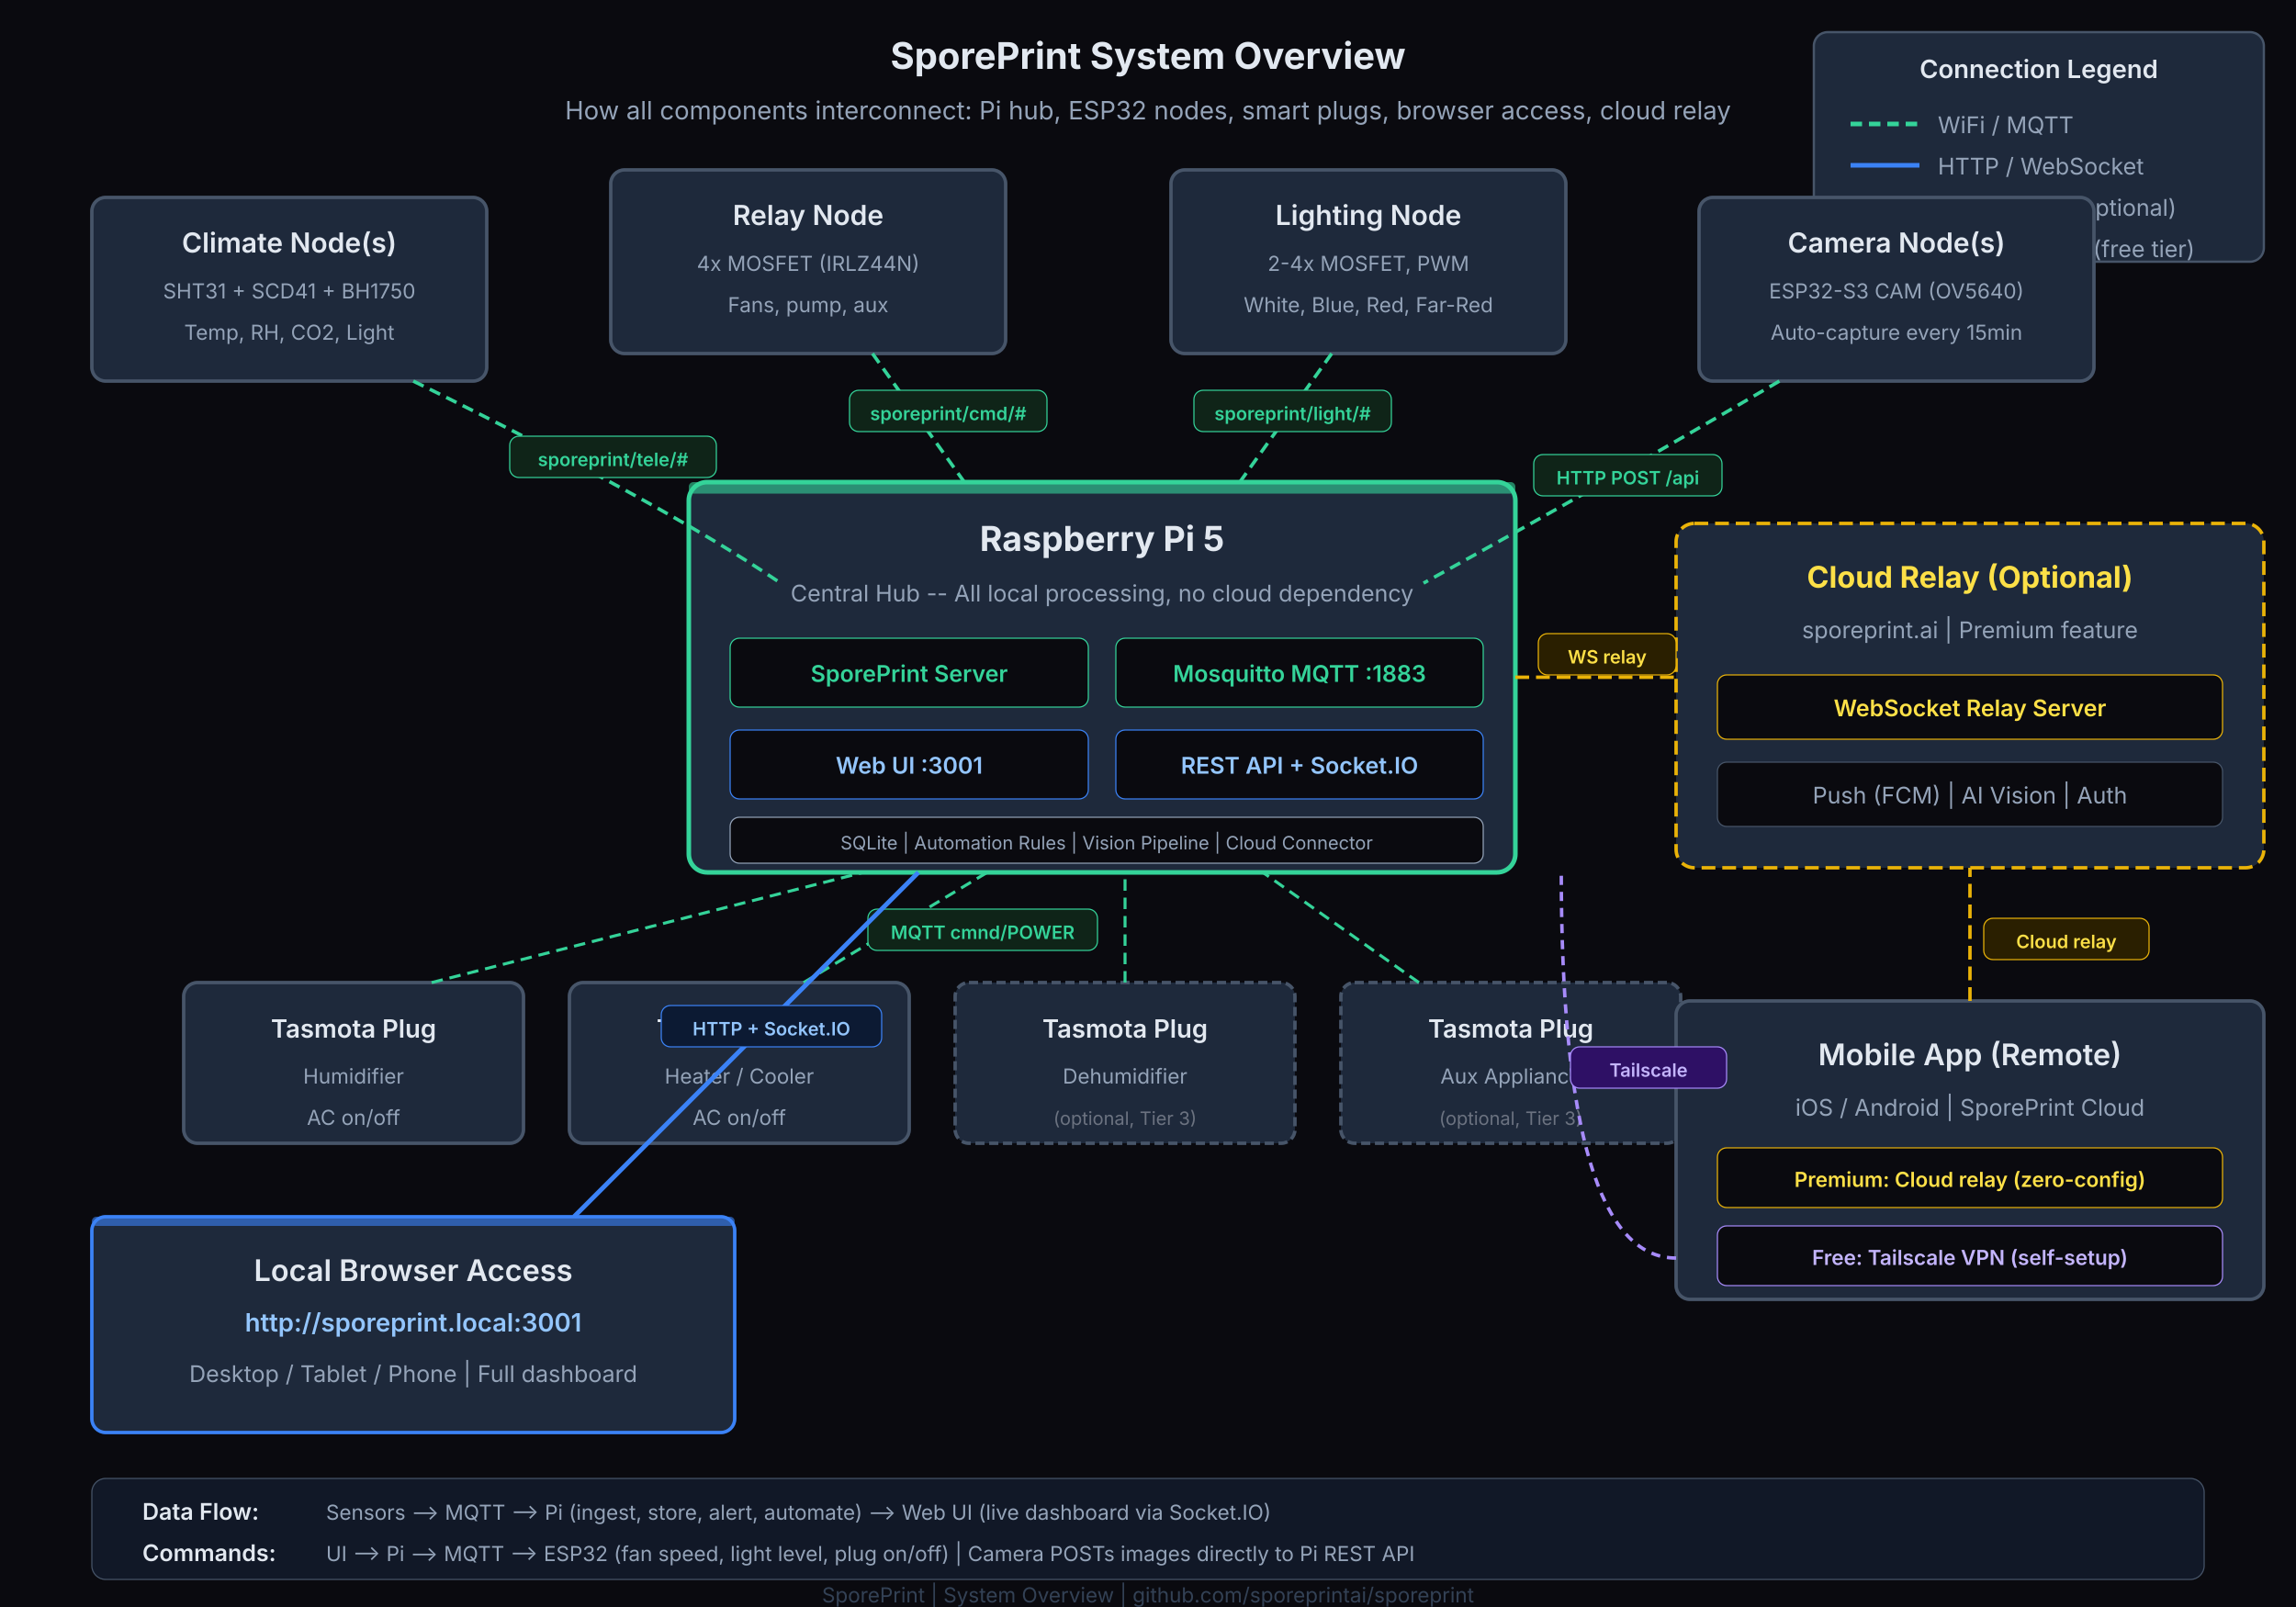
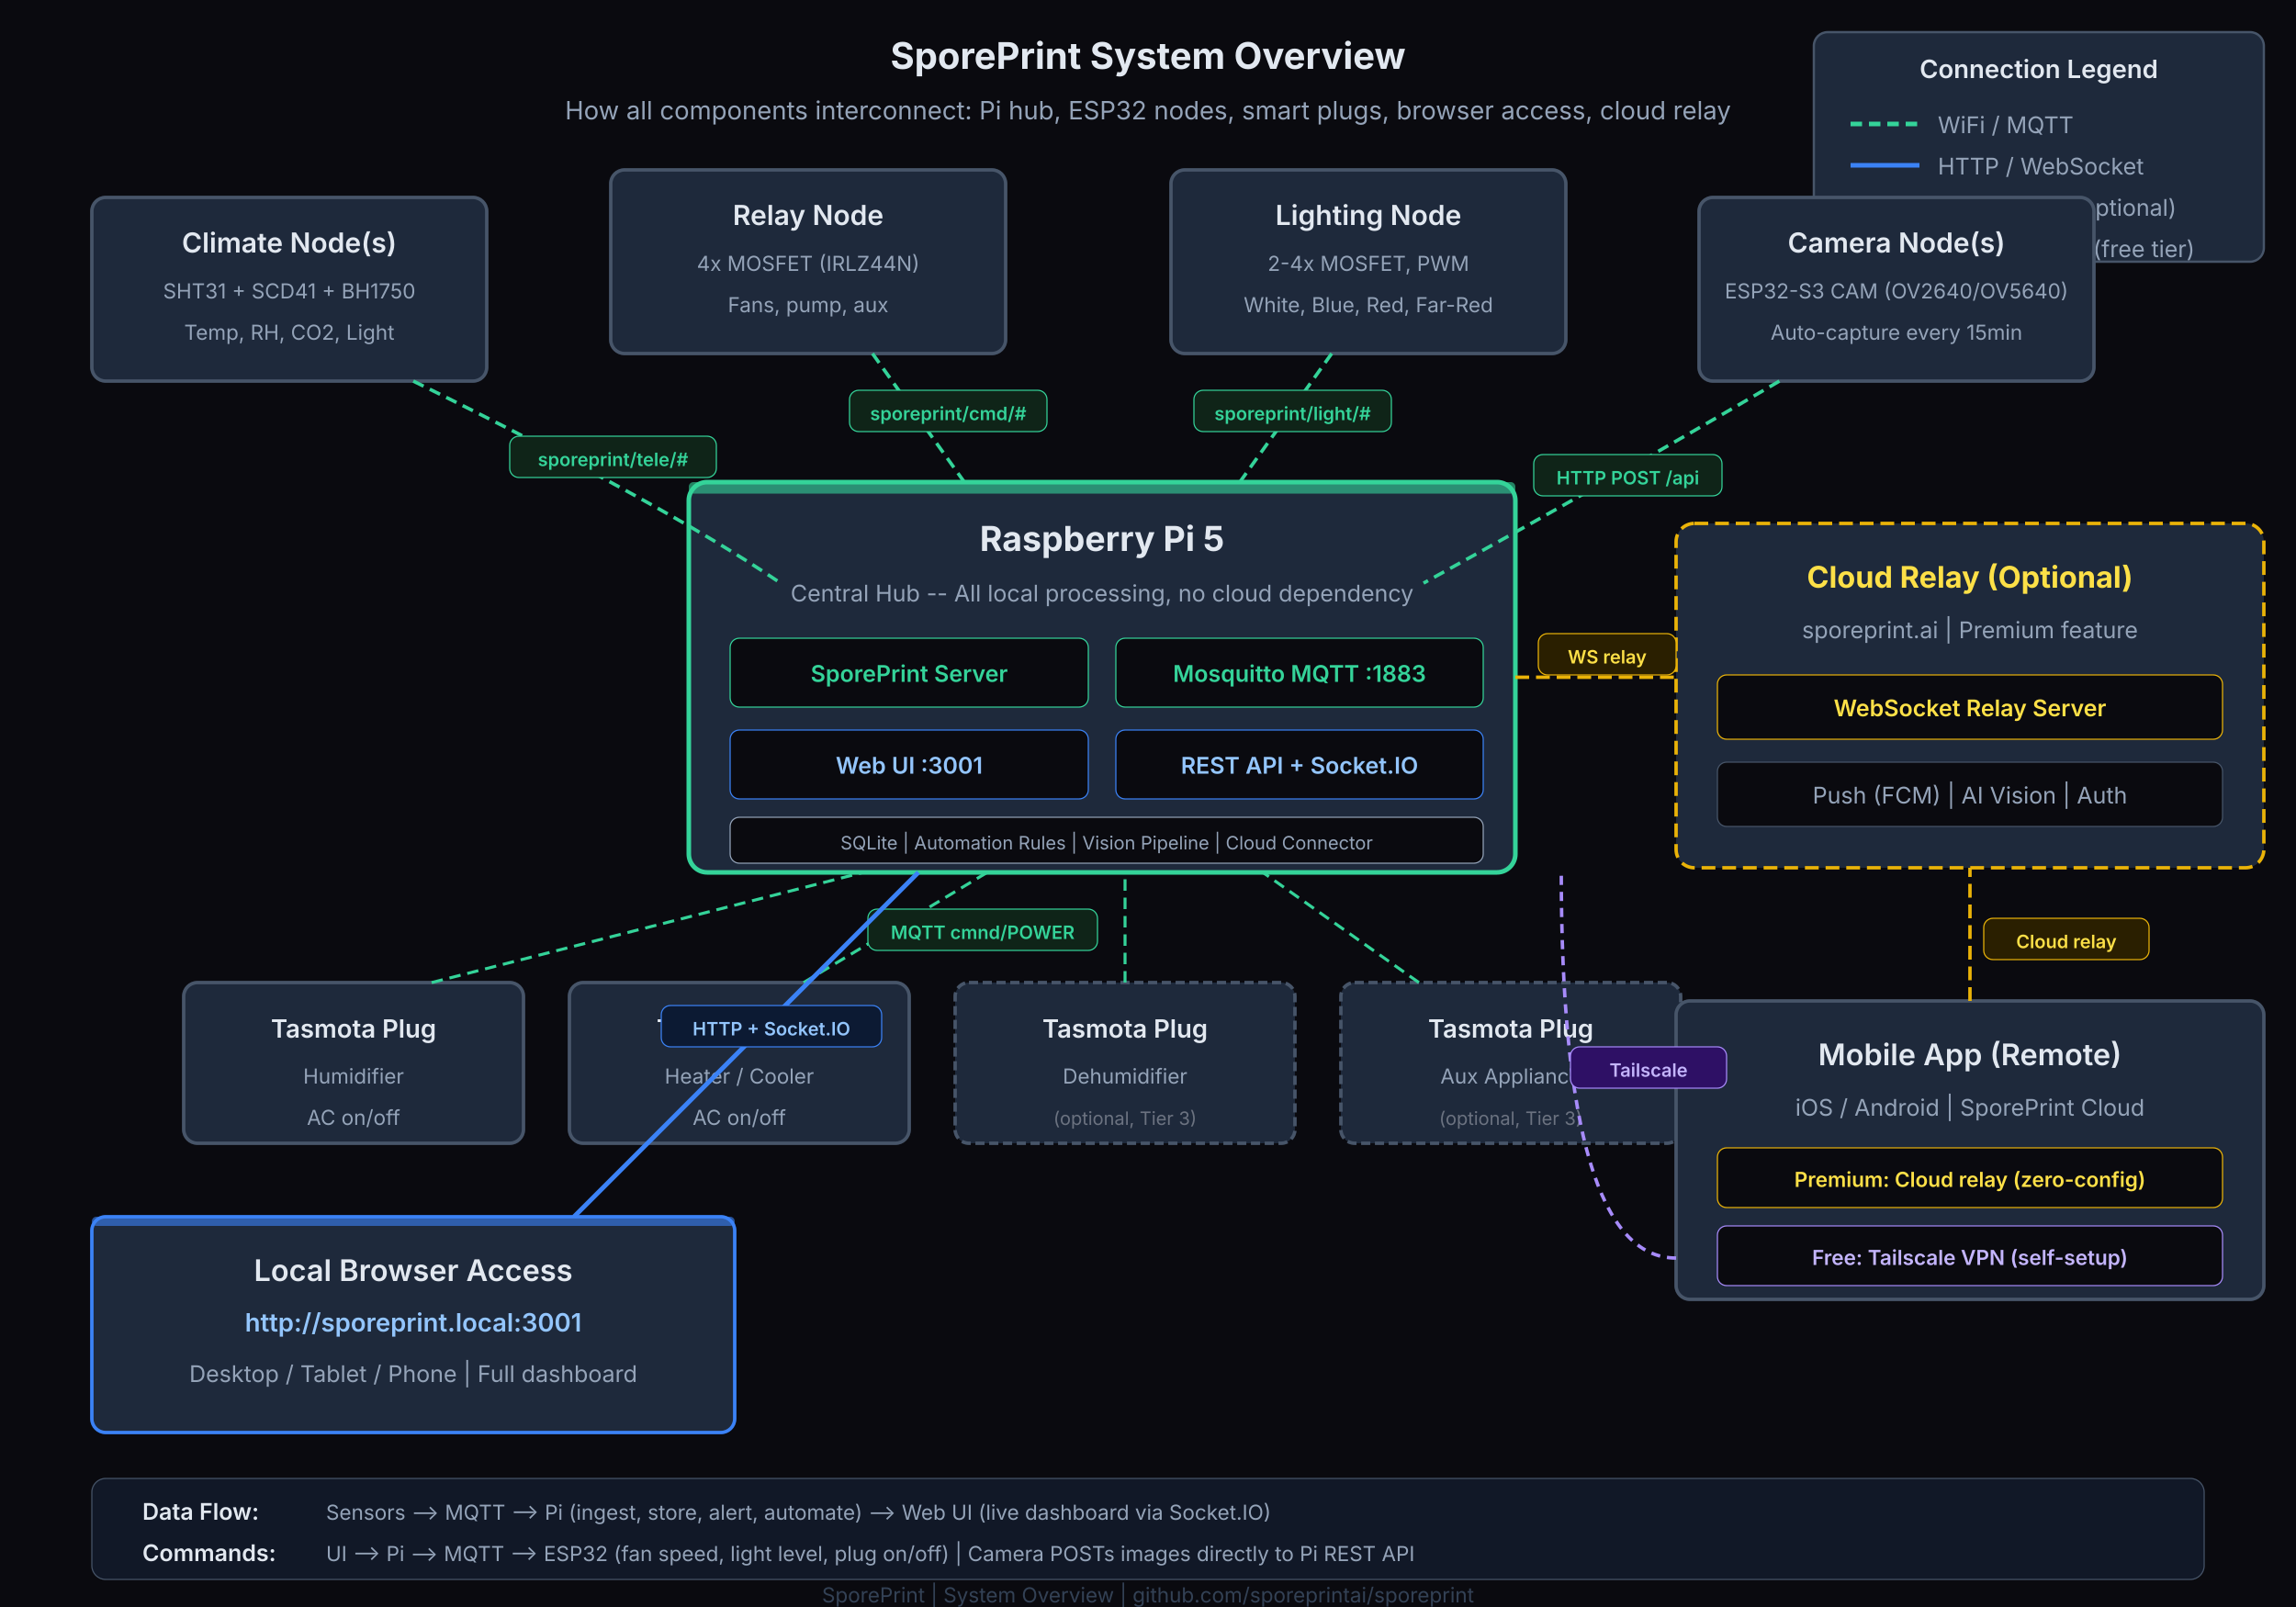
<svg xmlns="http://www.w3.org/2000/svg" viewBox="0 0 1000 700" width="1000" height="700">
  <rect width="1000" height="700" fill="#0a0a0f" />
  <text x="500" y="30" text-anchor="middle" fill="#e2e8f0" font-family="system-ui, -apple-system, sans-serif" font-size="16" font-weight="700">SporePrint System Overview</text>
  <text x="500" y="52" text-anchor="middle" fill="#94a3b8" font-family="system-ui, -apple-system, sans-serif" font-size="11">How all components interconnect: Pi hub, ESP32 nodes, smart plugs, browser access, cloud relay</text>
  <rect x="790" y="14" width="196" height="100" rx="6" fill="#1e293b" stroke="#475569" stroke-width="1" />
  <text x="888" y="34" text-anchor="middle" fill="#e2e8f0" font-family="system-ui, -apple-system, sans-serif" font-size="11" font-weight="600">Connection Legend</text>
  <line x1="806" y1="54" x2="836" y2="54" stroke="#34d399" stroke-width="2" stroke-dasharray="5,3" />
  <text x="844" y="58" fill="#94a3b8" font-family="system-ui, -apple-system, sans-serif" font-size="10">WiFi / MQTT</text>
  <line x1="806" y1="72" x2="836" y2="72" stroke="#3b82f6" stroke-width="2" />
  <text x="844" y="76" fill="#94a3b8" font-family="system-ui, -apple-system, sans-serif" font-size="10">HTTP / WebSocket</text>
  <line x1="806" y1="90" x2="836" y2="90" stroke="#eab308" stroke-width="2" stroke-dasharray="6,3" />
  <text x="844" y="94" fill="#94a3b8" font-family="system-ui, -apple-system, sans-serif" font-size="10">Cloud Relay (optional)</text>
  <line x1="806" y1="108" x2="836" y2="108" stroke="#a78bfa" stroke-width="2" stroke-dasharray="4,3" />
  <text x="844" y="112" fill="#94a3b8" font-family="system-ui, -apple-system, sans-serif" font-size="10">Tailscale VPN (free tier)</text>
  <rect x="300" y="210" width="360" height="170" rx="8" fill="#1e293b" stroke="#34d399" stroke-width="2" />
  <rect x="300" y="210" width="360" height="5" rx="2" fill="#34d399" opacity="0.6" />
  <text x="480" y="240" text-anchor="middle" fill="#e2e8f0" font-family="system-ui, -apple-system, sans-serif" font-size="15" font-weight="700">Raspberry Pi 5</text>
  <text x="480" y="262" text-anchor="middle" fill="#94a3b8" font-family="system-ui, -apple-system, sans-serif" font-size="10">Central Hub -- All local processing, no cloud dependency</text>
  <rect x="318" y="278" width="156" height="30" rx="4" fill="#0a0a0f" stroke="#34d399" stroke-width="0.5" />
  <text x="396" y="297" text-anchor="middle" fill="#34d399" font-family="system-ui, -apple-system, sans-serif" font-size="10" font-weight="600">SporePrint Server</text>
  <rect x="486" y="278" width="160" height="30" rx="4" fill="#0a0a0f" stroke="#34d399" stroke-width="0.5" />
  <text x="566" y="297" text-anchor="middle" fill="#34d399" font-family="system-ui, -apple-system, sans-serif" font-size="10" font-weight="600">Mosquitto MQTT :1883</text>
  <rect x="318" y="318" width="156" height="30" rx="4" fill="#0a0a0f" stroke="#3b82f6" stroke-width="0.5" />
  <text x="396" y="337" text-anchor="middle" fill="#93c5fd" font-family="system-ui, -apple-system, sans-serif" font-size="10" font-weight="600">Web UI :3001</text>
  <rect x="486" y="318" width="160" height="30" rx="4" fill="#0a0a0f" stroke="#3b82f6" stroke-width="0.5" />
  <text x="566" y="337" text-anchor="middle" fill="#93c5fd" font-family="system-ui, -apple-system, sans-serif" font-size="10" font-weight="600">REST API + Socket.IO</text>
  <rect x="318" y="356" width="328" height="20" rx="4" fill="#0a0a0f" stroke="#94a3b8" stroke-width="0.5" />
  <text x="482" y="370" text-anchor="middle" fill="#94a3b8" font-family="system-ui, -apple-system, sans-serif" font-size="8">SQLite | Automation Rules | Vision Pipeline | Cloud Connector</text>
  <rect x="40" y="86" width="172" height="80" rx="6" fill="#1e293b" stroke="#475569" stroke-width="1.5" />
  <text x="126" y="110" text-anchor="middle" fill="#e2e8f0" font-family="system-ui, -apple-system, sans-serif" font-size="12" font-weight="600">Climate Node(s)</text>
  <text x="126" y="130" text-anchor="middle" fill="#94a3b8" font-family="system-ui, -apple-system, sans-serif" font-size="9">SHT31 + SCD41 + BH1750</text>
  <text x="126" y="148" text-anchor="middle" fill="#94a3b8" font-family="system-ui, -apple-system, sans-serif" font-size="9">Temp, RH, CO2, Light</text>
  <path d="M 180 166 Q 290 220 340 254" fill="none" stroke="#34d399" stroke-width="1.5" stroke-dasharray="5,3" />
  <g>
    <rect x="222" y="190" width="90" height="18" rx="4" fill="#0f2418" stroke="#34d399" stroke-width="0.5" />
    <text x="267" y="203" text-anchor="middle" fill="#34d399" font-family="system-ui, -apple-system, sans-serif" font-size="8" font-weight="600">sporeprint/tele/#</text>
  </g>
  <rect x="266" y="74" width="172" height="80" rx="6" fill="#1e293b" stroke="#475569" stroke-width="1.5" />
  <text x="352" y="98" text-anchor="middle" fill="#e2e8f0" font-family="system-ui, -apple-system, sans-serif" font-size="12" font-weight="600">Relay Node</text>
  <text x="352" y="118" text-anchor="middle" fill="#94a3b8" font-family="system-ui, -apple-system, sans-serif" font-size="9">4x MOSFET (IRLZ44N)</text>
  <text x="352" y="136" text-anchor="middle" fill="#94a3b8" font-family="system-ui, -apple-system, sans-serif" font-size="9">Fans, pump, aux</text>
  <path d="M 380 154 L 420 210" fill="none" stroke="#34d399" stroke-width="1.5" stroke-dasharray="5,3" />
  <g>
    <rect x="370" y="170" width="86" height="18" rx="4" fill="#0f2418" stroke="#34d399" stroke-width="0.5" />
    <text x="413" y="183" text-anchor="middle" fill="#34d399" font-family="system-ui, -apple-system, sans-serif" font-size="8" font-weight="600">sporeprint/cmd/#</text>
  </g>
  <rect x="510" y="74" width="172" height="80" rx="6" fill="#1e293b" stroke="#475569" stroke-width="1.5" />
  <text x="596" y="98" text-anchor="middle" fill="#e2e8f0" font-family="system-ui, -apple-system, sans-serif" font-size="12" font-weight="600">Lighting Node</text>
  <text x="596" y="118" text-anchor="middle" fill="#94a3b8" font-family="system-ui, -apple-system, sans-serif" font-size="9">2-4x MOSFET, PWM</text>
  <text x="596" y="136" text-anchor="middle" fill="#94a3b8" font-family="system-ui, -apple-system, sans-serif" font-size="9">White, Blue, Red, Far-Red</text>
  <path d="M 580 154 L 540 210" fill="none" stroke="#34d399" stroke-width="1.5" stroke-dasharray="5,3" />
  <g>
    <rect x="520" y="170" width="86" height="18" rx="4" fill="#0f2418" stroke="#34d399" stroke-width="0.5" />
    <text x="563" y="183" text-anchor="middle" fill="#34d399" font-family="system-ui, -apple-system, sans-serif" font-size="8" font-weight="600">sporeprint/light/#</text>
  </g>
  <rect x="740" y="86" width="172" height="80" rx="6" fill="#1e293b" stroke="#475569" stroke-width="1.5" />
  <text x="826" y="110" text-anchor="middle" fill="#e2e8f0" font-family="system-ui, -apple-system, sans-serif" font-size="12" font-weight="600">Camera Node(s)</text>
-   <text x="826" y="130" text-anchor="middle" fill="#94a3b8" font-family="system-ui, -apple-system, sans-serif" font-size="9">ESP32-S3 CAM (OV5640)</text>
+   <text x="826" y="130" text-anchor="middle" fill="#94a3b8" font-family="system-ui, -apple-system, sans-serif" font-size="9">ESP32-S3 CAM (OV2640/OV5640)</text>
  <text x="826" y="148" text-anchor="middle" fill="#94a3b8" font-family="system-ui, -apple-system, sans-serif" font-size="9">Auto-capture every 15min</text>
  <path d="M 775 166 Q 700 210 620 254" fill="none" stroke="#34d399" stroke-width="1.5" stroke-dasharray="5,3" />
  <g>
    <rect x="668" y="198" width="82" height="18" rx="4" fill="#0f2418" stroke="#34d399" stroke-width="0.5" />
    <text x="709" y="211" text-anchor="middle" fill="#34d399" font-family="system-ui, -apple-system, sans-serif" font-size="8" font-weight="600">HTTP POST /api</text>
  </g>
  <rect x="80" y="428" width="148" height="70" rx="6" fill="#1e293b" stroke="#475569" stroke-width="1.5" />
  <text x="154" y="452" text-anchor="middle" fill="#e2e8f0" font-family="system-ui, -apple-system, sans-serif" font-size="11" font-weight="600">Tasmota Plug</text>
  <text x="154" y="472" text-anchor="middle" fill="#94a3b8" font-family="system-ui, -apple-system, sans-serif" font-size="9">Humidifier</text>
  <text x="154" y="490" text-anchor="middle" fill="#94a3b8" font-family="system-ui, -apple-system, sans-serif" font-size="9">AC on/off</text>
  <rect x="248" y="428" width="148" height="70" rx="6" fill="#1e293b" stroke="#475569" stroke-width="1.5" />
  <text x="322" y="452" text-anchor="middle" fill="#e2e8f0" font-family="system-ui, -apple-system, sans-serif" font-size="11" font-weight="600">Tasmota Plug</text>
  <text x="322" y="472" text-anchor="middle" fill="#94a3b8" font-family="system-ui, -apple-system, sans-serif" font-size="9">Heater / Cooler</text>
  <text x="322" y="490" text-anchor="middle" fill="#94a3b8" font-family="system-ui, -apple-system, sans-serif" font-size="9">AC on/off</text>
  <rect x="416" y="428" width="148" height="70" rx="6" fill="#1e293b" stroke="#475569" stroke-width="1.5" stroke-dasharray="4,2" />
  <text x="490" y="452" text-anchor="middle" fill="#e2e8f0" font-family="system-ui, -apple-system, sans-serif" font-size="11" font-weight="600">Tasmota Plug</text>
  <text x="490" y="472" text-anchor="middle" fill="#94a3b8" font-family="system-ui, -apple-system, sans-serif" font-size="9">Dehumidifier</text>
  <text x="490" y="490" text-anchor="middle" fill="#6b7280" font-family="system-ui, -apple-system, sans-serif" font-size="8">(optional, Tier 3)</text>
  <rect x="584" y="428" width="148" height="70" rx="6" fill="#1e293b" stroke="#475569" stroke-width="1.5" stroke-dasharray="4,2" />
  <text x="658" y="452" text-anchor="middle" fill="#e2e8f0" font-family="system-ui, -apple-system, sans-serif" font-size="11" font-weight="600">Tasmota Plug</text>
  <text x="658" y="472" text-anchor="middle" fill="#94a3b8" font-family="system-ui, -apple-system, sans-serif" font-size="9">Aux Appliance</text>
  <text x="658" y="490" text-anchor="middle" fill="#6b7280" font-family="system-ui, -apple-system, sans-serif" font-size="8">(optional, Tier 3)</text>
  <path d="M 188 428 L 376 380" fill="none" stroke="#34d399" stroke-width="1.3" stroke-dasharray="5,3" />
  <path d="M 350 428 L 430 380" fill="none" stroke="#34d399" stroke-width="1.3" stroke-dasharray="5,3" />
  <path d="M 490 428 L 490 380" fill="none" stroke="#34d399" stroke-width="1.3" stroke-dasharray="5,3" />
  <path d="M 618 428 L 550 380" fill="none" stroke="#34d399" stroke-width="1.3" stroke-dasharray="5,3" />
  <g>
    <rect x="378" y="396" width="100" height="18" rx="4" fill="#0f2418" stroke="#34d399" stroke-width="0.5" />
    <text x="428" y="409" text-anchor="middle" fill="#34d399" font-family="system-ui, -apple-system, sans-serif" font-size="8" font-weight="600">MQTT cmnd/POWER</text>
  </g>
  <rect x="40" y="530" width="280" height="94" rx="6" fill="#1e293b" stroke="#3b82f6" stroke-width="1.5" />
  <rect x="40" y="530" width="280" height="4" rx="2" fill="#3b82f6" opacity="0.6" />
  <text x="180" y="558" text-anchor="middle" fill="#e2e8f0" font-family="system-ui, -apple-system, sans-serif" font-size="13" font-weight="600">Local Browser Access</text>
  <text x="180" y="580" text-anchor="middle" fill="#93c5fd" font-family="system-ui, -apple-system, sans-serif" font-size="11" font-weight="600">http://sporeprint.local:3001</text>
  <text x="180" y="602" text-anchor="middle" fill="#94a3b8" font-family="system-ui, -apple-system, sans-serif" font-size="10">Desktop / Tablet / Phone | Full dashboard</text>
  <path d="M 250 530 L 400 380" fill="none" stroke="#3b82f6" stroke-width="2" />
  <g>
    <rect x="288" y="438" width="96" height="18" rx="4" fill="#0c1a33" stroke="#3b82f6" stroke-width="0.5" />
    <text x="336" y="451" text-anchor="middle" fill="#93c5fd" font-family="system-ui, -apple-system, sans-serif" font-size="8" font-weight="600">HTTP + Socket.IO</text>
  </g>
  <rect x="730" y="228" width="256" height="150" rx="8" fill="#1e293b" stroke="#eab308" stroke-width="1.5" stroke-dasharray="6,3" />
  <text x="858" y="256" text-anchor="middle" fill="#fde047" font-family="system-ui, -apple-system, sans-serif" font-size="13" font-weight="700">Cloud Relay (Optional)</text>
  <text x="858" y="278" text-anchor="middle" fill="#94a3b8" font-family="system-ui, -apple-system, sans-serif" font-size="10">sporeprint.ai | Premium feature</text>
  <rect x="748" y="294" width="220" height="28" rx="4" fill="#0a0a0f" stroke="#eab308" stroke-width="0.5" />
  <text x="858" y="312" text-anchor="middle" fill="#fde047" font-family="system-ui, -apple-system, sans-serif" font-size="10" font-weight="600">WebSocket Relay Server</text>
  <rect x="748" y="332" width="220" height="28" rx="4" fill="#0a0a0f" stroke="#475569" stroke-width="0.5" />
  <text x="858" y="350" text-anchor="middle" fill="#94a3b8" font-family="system-ui, -apple-system, sans-serif" font-size="10">Push (FCM) | AI Vision | Auth</text>
  <path d="M 660 295 L 730 295" fill="none" stroke="#eab308" stroke-width="1.5" stroke-dasharray="6,3" />
  <g>
    <rect x="670" y="276" width="60" height="18" rx="4" fill="#2a1f00" stroke="#eab308" stroke-width="0.5" />
    <text x="700" y="289" text-anchor="middle" fill="#fde047" font-family="system-ui, -apple-system, sans-serif" font-size="8" font-weight="600">WS relay</text>
  </g>
  <rect x="730" y="436" width="256" height="130" rx="6" fill="#1e293b" stroke="#475569" stroke-width="1.5" />
  <text x="858" y="464" text-anchor="middle" fill="#e2e8f0" font-family="system-ui, -apple-system, sans-serif" font-size="13" font-weight="600">Mobile App (Remote)</text>
  <text x="858" y="486" text-anchor="middle" fill="#94a3b8" font-family="system-ui, -apple-system, sans-serif" font-size="10">iOS / Android | SporePrint Cloud</text>
  <rect x="748" y="500" width="220" height="26" rx="4" fill="#0a0a0f" stroke="#eab308" stroke-width="0.5" />
  <text x="858" y="517" text-anchor="middle" fill="#fde047" font-family="system-ui, -apple-system, sans-serif" font-size="9" font-weight="600">Premium: Cloud relay (zero-config)</text>
  <rect x="748" y="534" width="220" height="26" rx="4" fill="#0a0a0f" stroke="#a78bfa" stroke-width="0.5" />
  <text x="858" y="551" text-anchor="middle" fill="#c4b5fd" font-family="system-ui, -apple-system, sans-serif" font-size="9" font-weight="600">Free: Tailscale VPN (self-setup)</text>
  <path d="M 858 436 L 858 378" fill="none" stroke="#eab308" stroke-width="1.5" stroke-dasharray="6,3" />
  <g>
    <rect x="864" y="400" width="72" height="18" rx="4" fill="#2a1f00" stroke="#eab308" stroke-width="0.5" />
    <text x="900" y="413" text-anchor="middle" fill="#fde047" font-family="system-ui, -apple-system, sans-serif" font-size="8" font-weight="600">Cloud relay</text>
  </g>
  <path d="M 730 548 Q 680 548 680 380" fill="none" stroke="#a78bfa" stroke-width="1.5" stroke-dasharray="4,3" />
  <g>
    <rect x="684" y="456" width="68" height="18" rx="4" fill="#2e1065" stroke="#a78bfa" stroke-width="0.5" />
    <text x="718" y="469" text-anchor="middle" fill="#c4b5fd" font-family="system-ui, -apple-system, sans-serif" font-size="8" font-weight="600">Tailscale</text>
  </g>
  <rect x="40" y="644" width="920" height="44" rx="6" fill="#111827" stroke="#475569" stroke-width="0.5" />
  <text x="62" y="662" fill="#e2e8f0" font-family="system-ui, -apple-system, sans-serif" font-size="10" font-weight="600">Data Flow:</text>
  <text x="142" y="662" fill="#94a3b8" font-family="system-ui, -apple-system, sans-serif" font-size="9">Sensors --&gt; MQTT --&gt; Pi (ingest, store, alert, automate) --&gt; Web UI (live dashboard via Socket.IO)</text>
  <text x="62" y="680" fill="#e2e8f0" font-family="system-ui, -apple-system, sans-serif" font-size="10" font-weight="600">Commands:</text>
  <text x="142" y="680" fill="#94a3b8" font-family="system-ui, -apple-system, sans-serif" font-size="9">UI --&gt; Pi --&gt; MQTT --&gt; ESP32 (fan speed, light level, plug on/off) | Camera POSTs images directly to Pi REST API</text>
  <text x="500" y="698" text-anchor="middle" fill="#334155" font-family="system-ui, -apple-system, sans-serif" font-size="9">SporePrint  |  System Overview  |  github.com/sporeprintai/sporeprint</text>
</svg>
